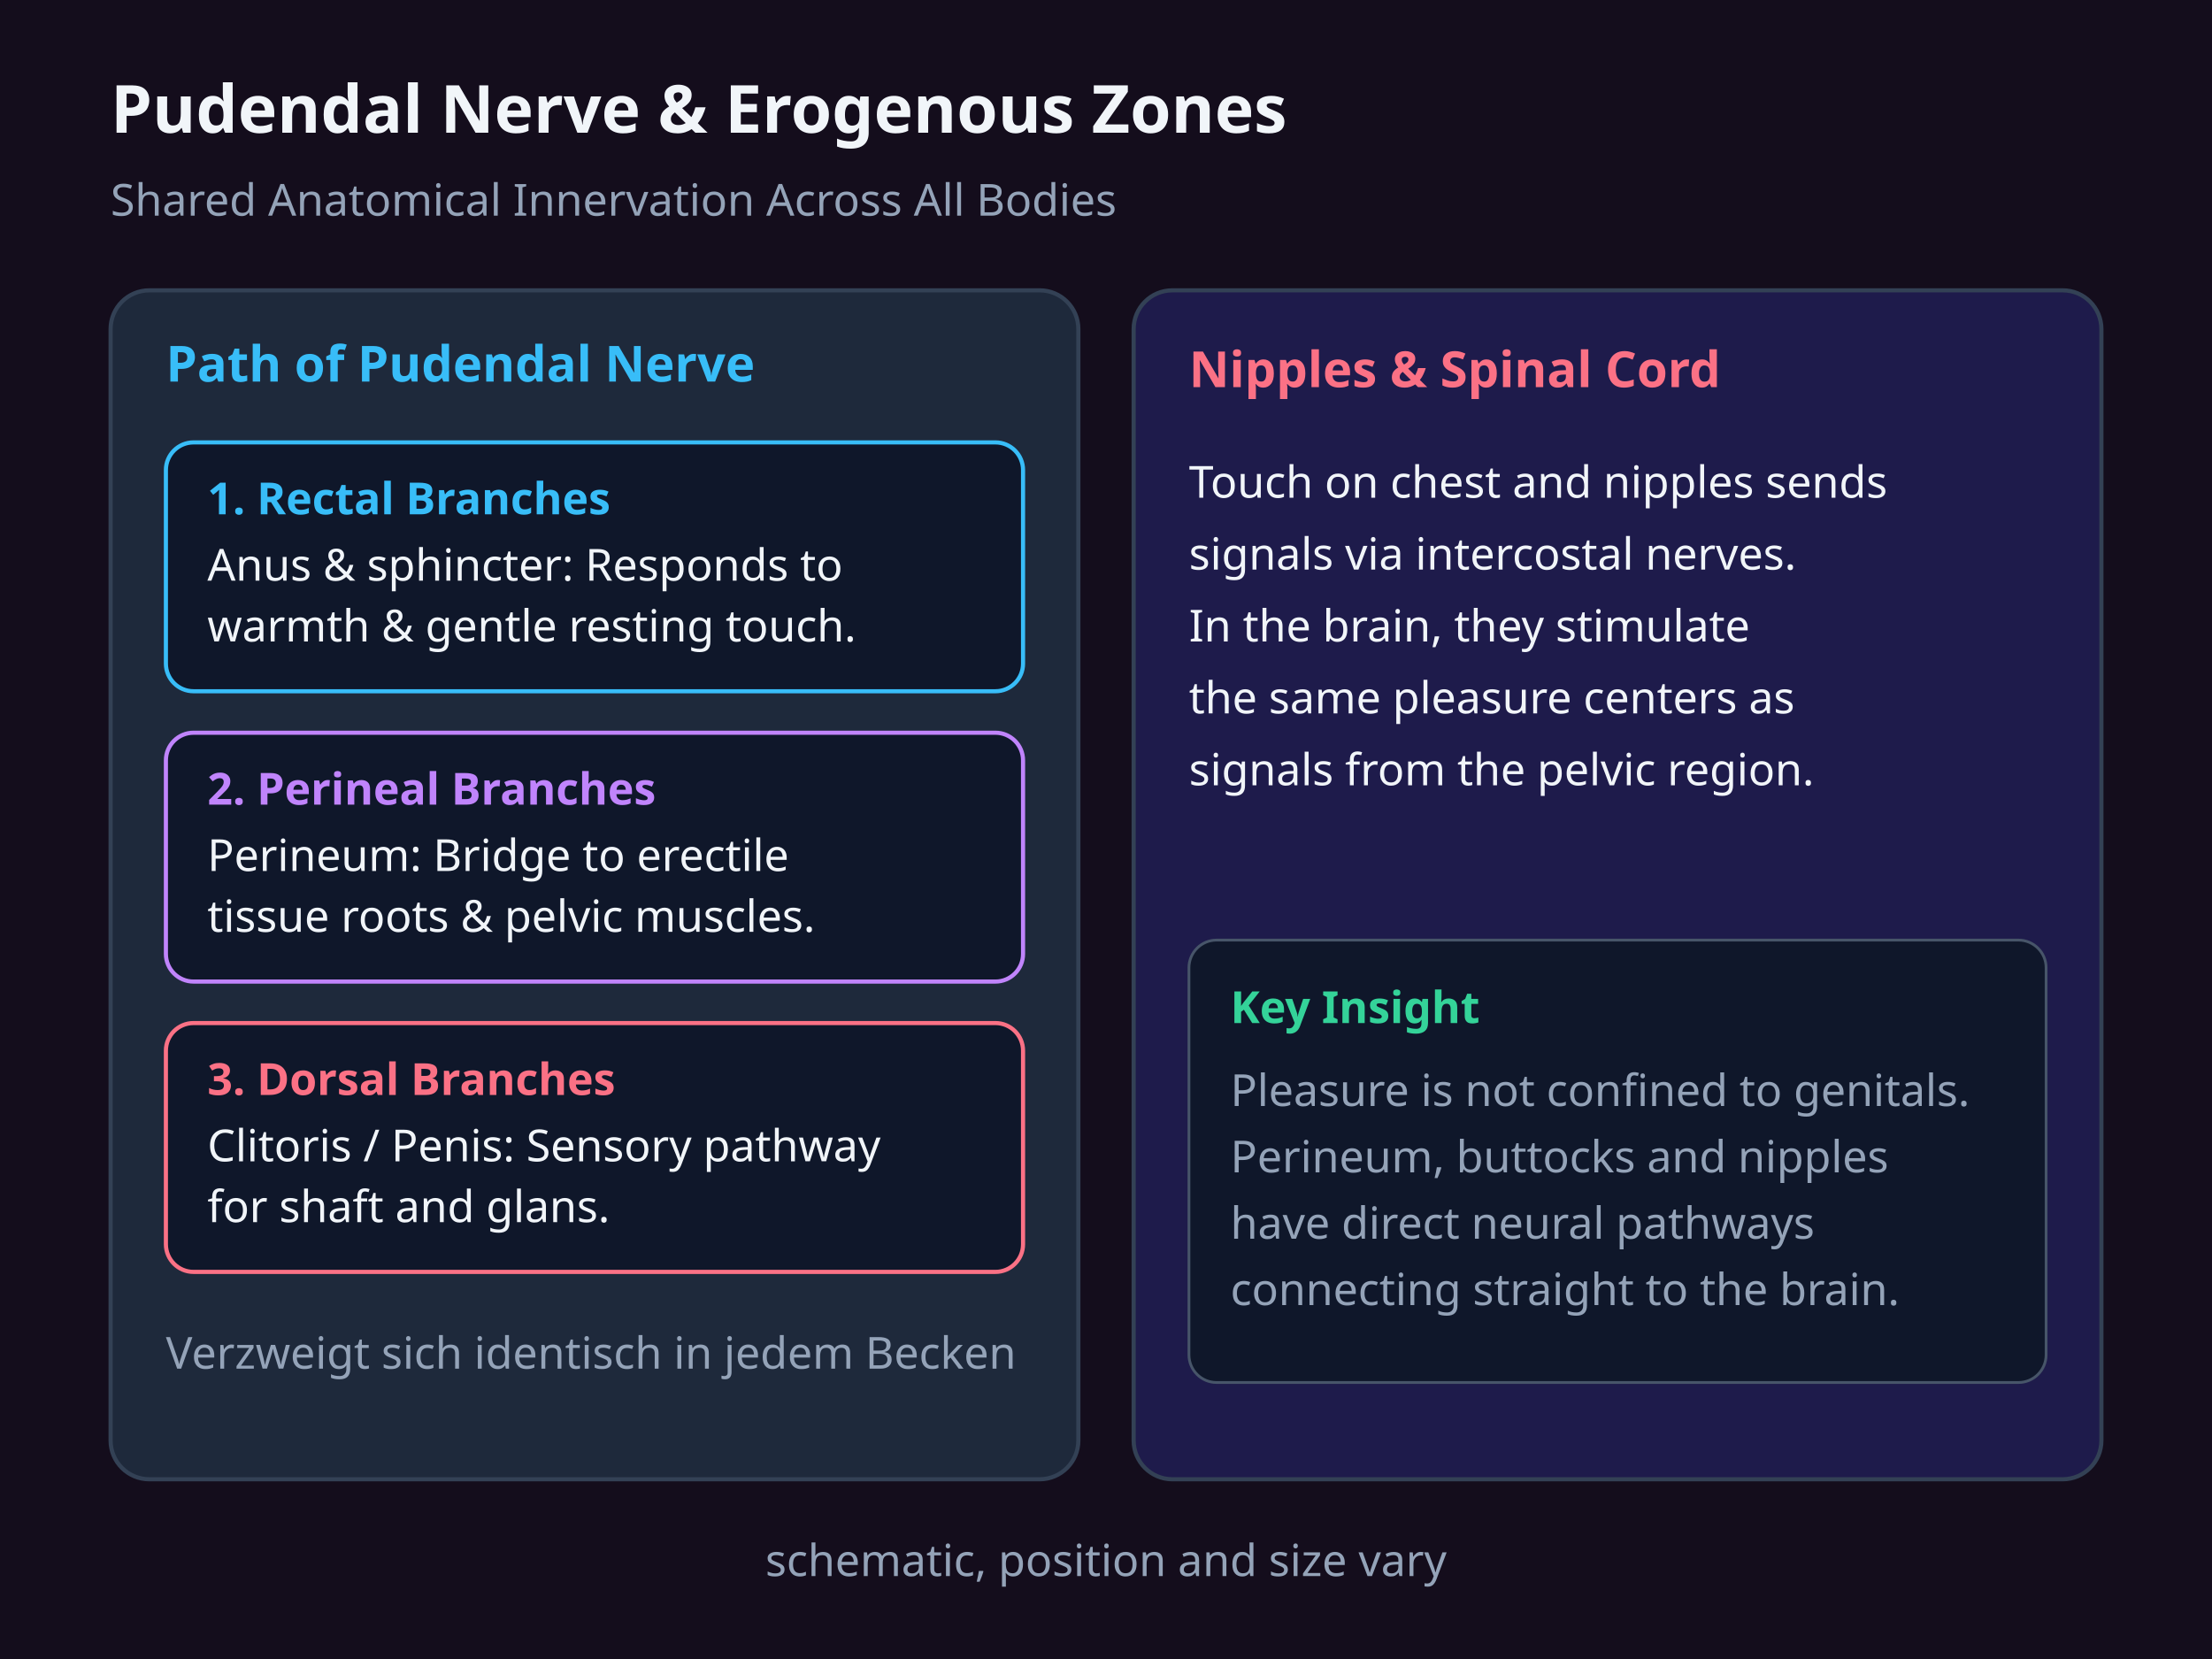
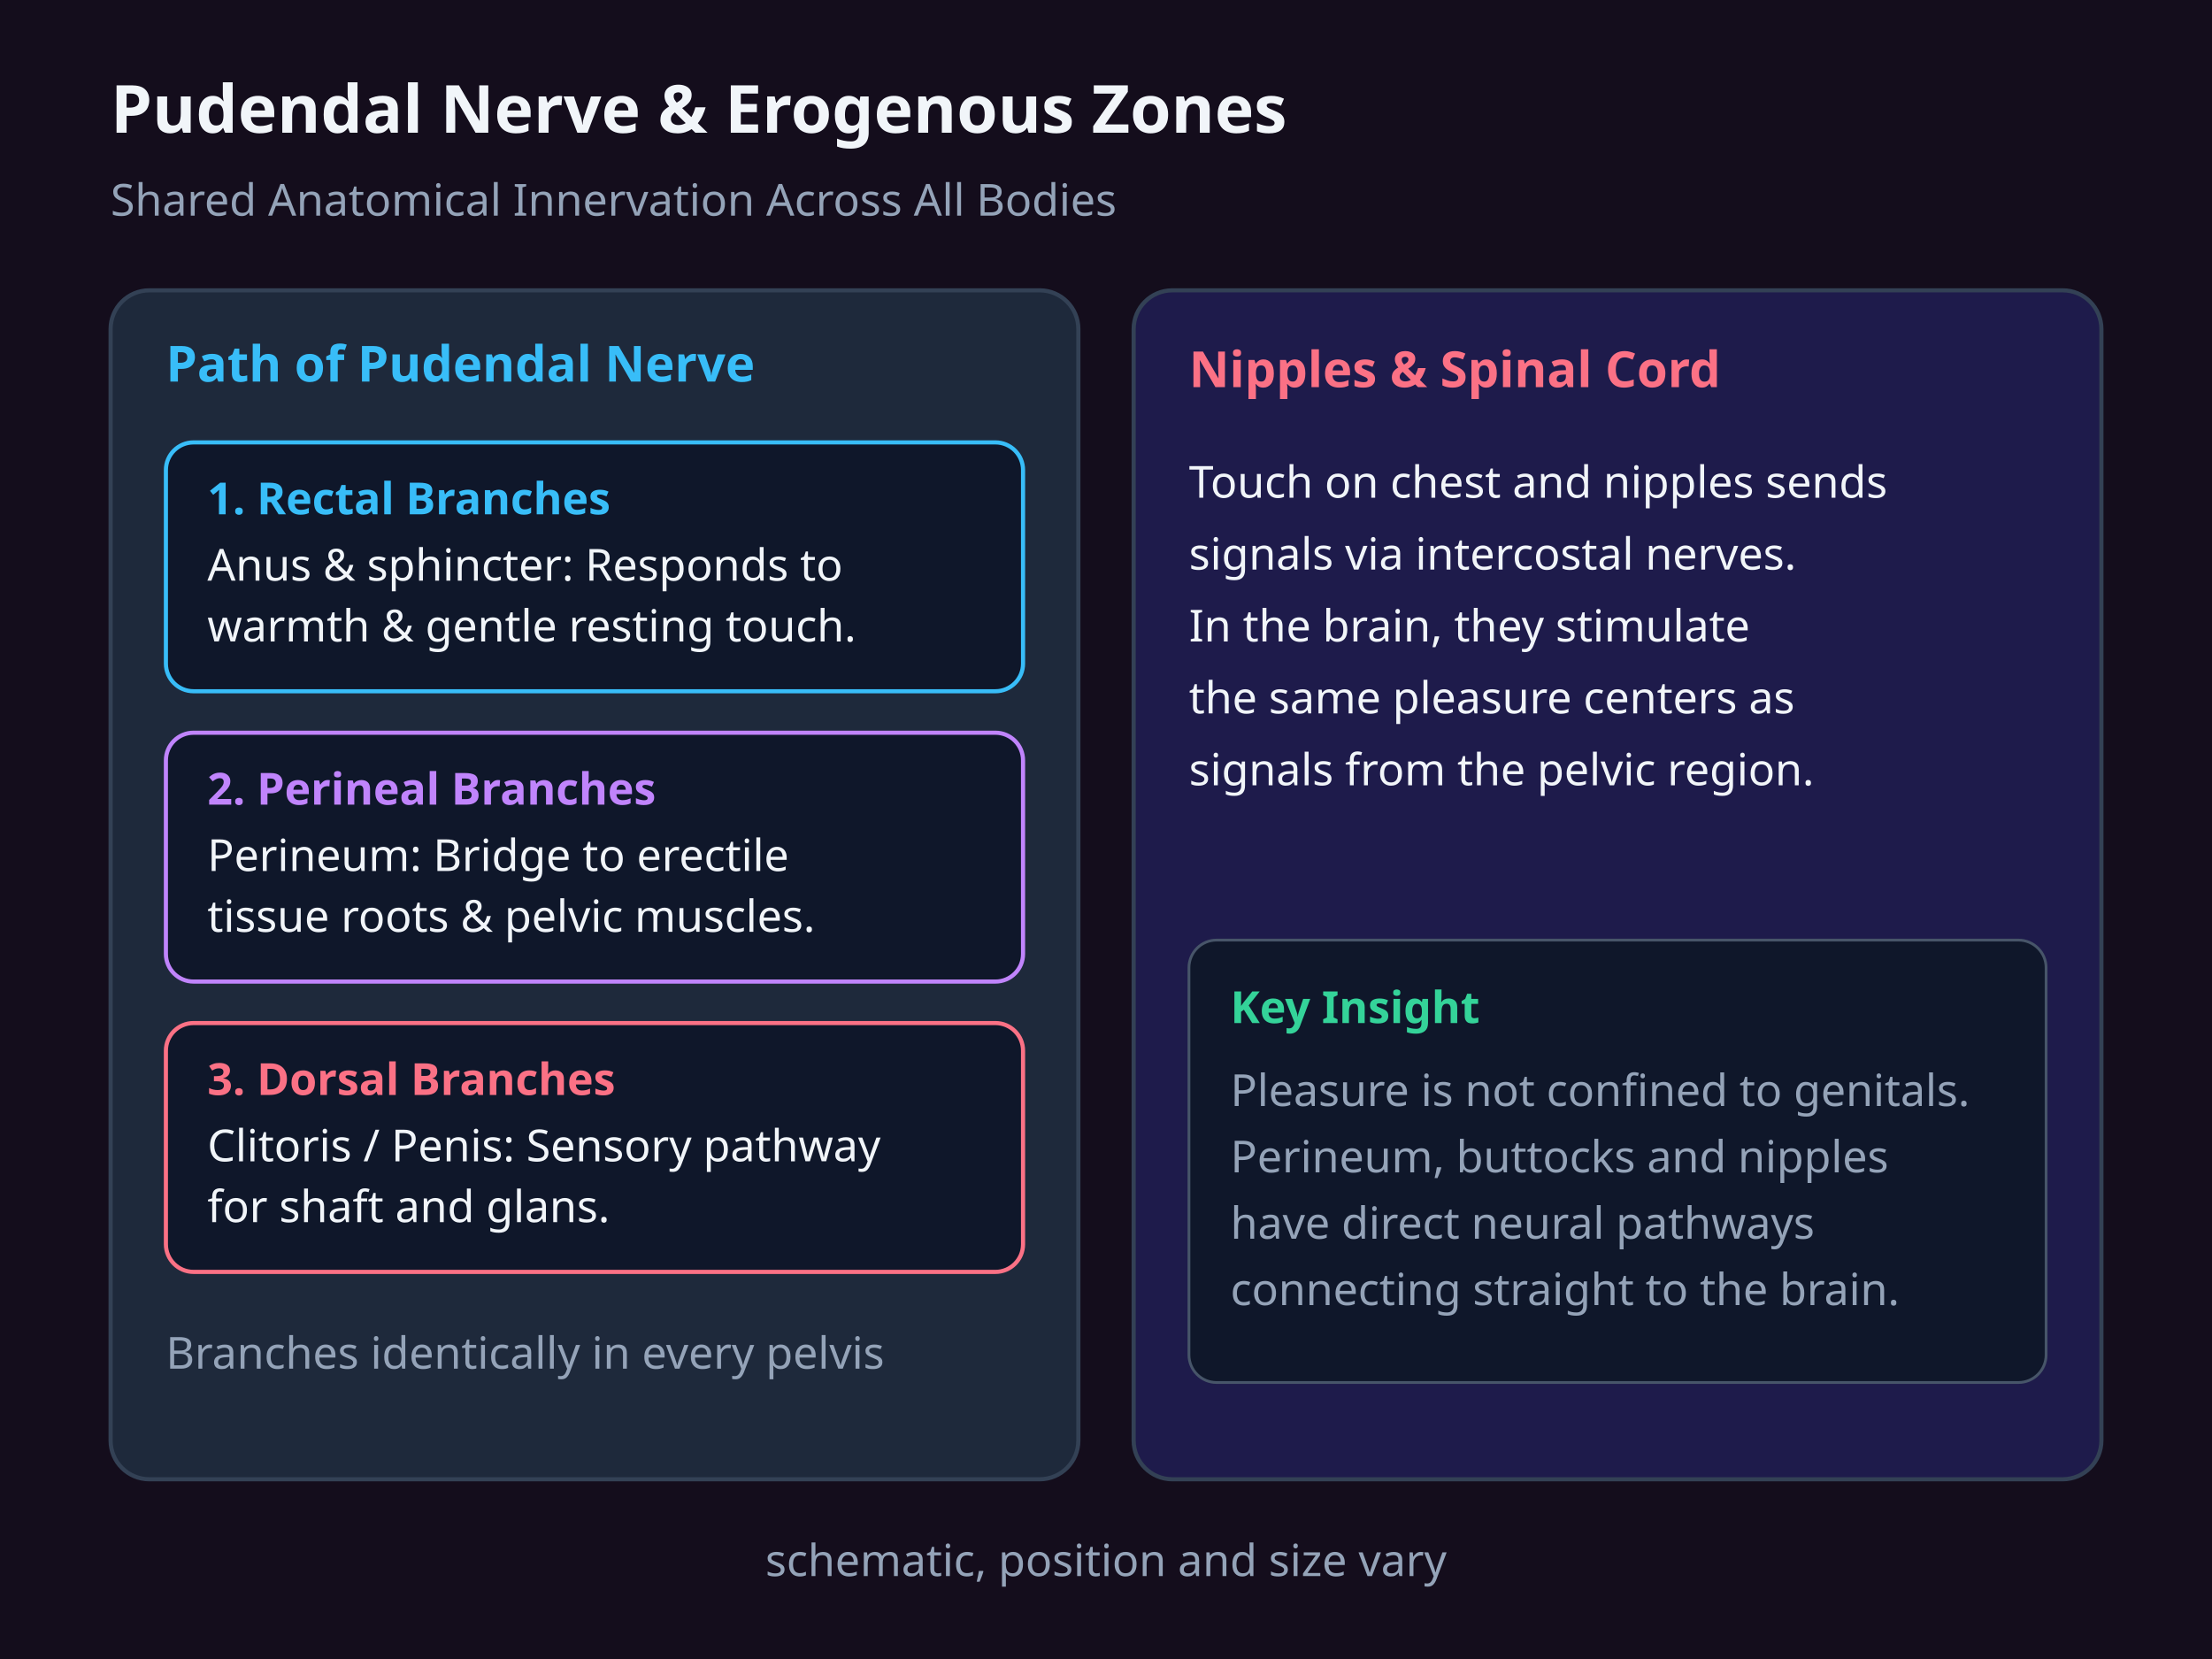
<svg xmlns="http://www.w3.org/2000/svg" viewBox="0 0 800 600" width="100%" height="100%">
  <rect width="800" height="600" fill="#140D1C" />
  <defs>
    <linearGradient id="bgGrad" x1="0%" y1="0%" x2="100%" y2="100%">
      <stop offset="0%" stop-color="#1E1B4B" stop-opacity="0.6" />
      <stop offset="100%" stop-color="#0F172A" stop-opacity="0.8" />
    </linearGradient>
    <linearGradient id="roseGrad" x1="0%" y1="0%" x2="100%" y2="0%">
      <stop offset="0%" stop-color="#FB7185" />
      <stop offset="100%" stop-color="#F43F5E" />
    </linearGradient>
    <linearGradient id="cyanGrad" x1="0%" y1="0%" x2="100%" y2="0%">
      <stop offset="0%" stop-color="#38BDF8" />
      <stop offset="100%" stop-color="#0284C7" />
    </linearGradient>
    <linearGradient id="greenGrad" x1="0%" y1="0%" x2="100%" y2="0%">
      <stop offset="0%" stop-color="#34D399" />
      <stop offset="100%" stop-color="#059669" />
    </linearGradient>
    <linearGradient id="purpleGrad" x1="0%" y1="0%" x2="100%" y2="0%">
      <stop offset="0%" stop-color="#C084FC" />
      <stop offset="100%" stop-color="#9333EA" />
    </linearGradient>
  </defs>
  <text x="40" y="48" fill="#F1F5F9" font-family="sans-serif" font-size="24px" font-weight="bold">Pudendal Nerve &amp; Erogenous Zones</text>
  <text x="40" y="78" fill="#94A3B8" font-family="sans-serif" font-size="16px">Shared Anatomical Innervation Across All Bodies</text>
  <rect x="40" y="105" width="350" height="430" rx="14" fill="#1E293B" stroke="#334155" stroke-width="1.5" />
  <text x="60" y="138" fill="#38BDF8" font-family="sans-serif" font-size="18px" font-weight="bold">Path of Pudendal Nerve</text>
  <rect x="60" y="160" width="310" height="90" rx="10" fill="#0F172A" stroke="#38BDF8" stroke-width="1.5" />
  <text x="75" y="186" fill="#38BDF8" font-family="sans-serif" font-size="16px" font-weight="bold">1. Rectal Branches</text>
  <text x="75" y="210" fill="#F1F5F9" font-family="sans-serif" font-size="16px" font-weight="normal" text-anchor="start">Anus &amp; sphincter: Responds to</text>
  <text x="75" y="232" fill="#F1F5F9" font-family="sans-serif" font-size="16px" font-weight="normal" text-anchor="start">warmth &amp; gentle resting touch.</text>
  <rect x="60" y="265" width="310" height="90" rx="10" fill="#0F172A" stroke="#C084FC" stroke-width="1.5" />
  <text x="75" y="291" fill="#C084FC" font-family="sans-serif" font-size="16px" font-weight="bold">2. Perineal Branches</text>
  <text x="75" y="315" fill="#F1F5F9" font-family="sans-serif" font-size="16px" font-weight="normal" text-anchor="start">Perineum: Bridge to erectile</text>
  <text x="75" y="337" fill="#F1F5F9" font-family="sans-serif" font-size="16px" font-weight="normal" text-anchor="start">tissue roots &amp; pelvic muscles.</text>
  <rect x="60" y="370" width="310" height="90" rx="10" fill="#0F172A" stroke="#FB7185" stroke-width="1.5" />
  <text x="75" y="396" fill="#FB7185" font-family="sans-serif" font-size="16px" font-weight="bold">3. Dorsal Branches</text>
  <text x="75" y="420" fill="#F1F5F9" font-family="sans-serif" font-size="16px" font-weight="normal" text-anchor="start">Clitoris / Penis: Sensory pathway</text>
  <text x="75" y="442" fill="#F1F5F9" font-family="sans-serif" font-size="16px" font-weight="normal" text-anchor="start">for shaft and glans.</text>
-   <text x="60" y="495" fill="#94A3B8" font-family="sans-serif" font-size="16px">Verzweigt sich identisch in jedem Becken</text>
+   <text x="60" y="495" fill="#94A3B8" font-family="sans-serif" font-size="16px">Branches identically in every pelvis</text>
  <rect x="410" y="105" width="350" height="430" rx="14" fill="#1E1B4B" stroke="#334155" stroke-width="1.5" />
  <text x="430" y="140" fill="#FB7185" font-family="sans-serif" font-size="18px" font-weight="bold">Nipples &amp; Spinal Cord</text>
  <text x="430" y="180" fill="#F1F5F9" font-family="sans-serif" font-size="16px" font-weight="normal" text-anchor="start">Touch on chest and nipples sends</text>
  <text x="430" y="206" fill="#F1F5F9" font-family="sans-serif" font-size="16px" font-weight="normal" text-anchor="start">signals via intercostal nerves.</text>
  <text x="430" y="232" fill="#F1F5F9" font-family="sans-serif" font-size="16px" font-weight="normal" text-anchor="start">In the brain, they stimulate</text>
  <text x="430" y="258" fill="#F1F5F9" font-family="sans-serif" font-size="16px" font-weight="normal" text-anchor="start">the same pleasure centers as</text>
  <text x="430" y="284" fill="#F1F5F9" font-family="sans-serif" font-size="16px" font-weight="normal" text-anchor="start">signals from the pelvic region.</text>
  <rect x="430" y="340" width="310" height="160" rx="10" fill="#0F172A" stroke="#475569" stroke-width="1" />
  <text x="445" y="370" fill="#34D399" font-family="sans-serif" font-size="16px" font-weight="bold">Key Insight</text>
  <text x="445" y="400" fill="#94A3B8" font-family="sans-serif" font-size="16px" font-weight="normal" text-anchor="start">Pleasure is not confined to genitals.</text>
  <text x="445" y="424" fill="#94A3B8" font-family="sans-serif" font-size="16px" font-weight="normal" text-anchor="start">Perineum, buttocks and nipples</text>
  <text x="445" y="448" fill="#94A3B8" font-family="sans-serif" font-size="16px" font-weight="normal" text-anchor="start">have direct neural pathways</text>
  <text x="445" y="472" fill="#94A3B8" font-family="sans-serif" font-size="16px" font-weight="normal" text-anchor="start">connecting straight to the brain.</text>
  <text x="400" y="570" fill="#94A3B8" font-family="sans-serif" font-size="16px" text-anchor="middle">schematic, position and size vary</text>
</svg>
